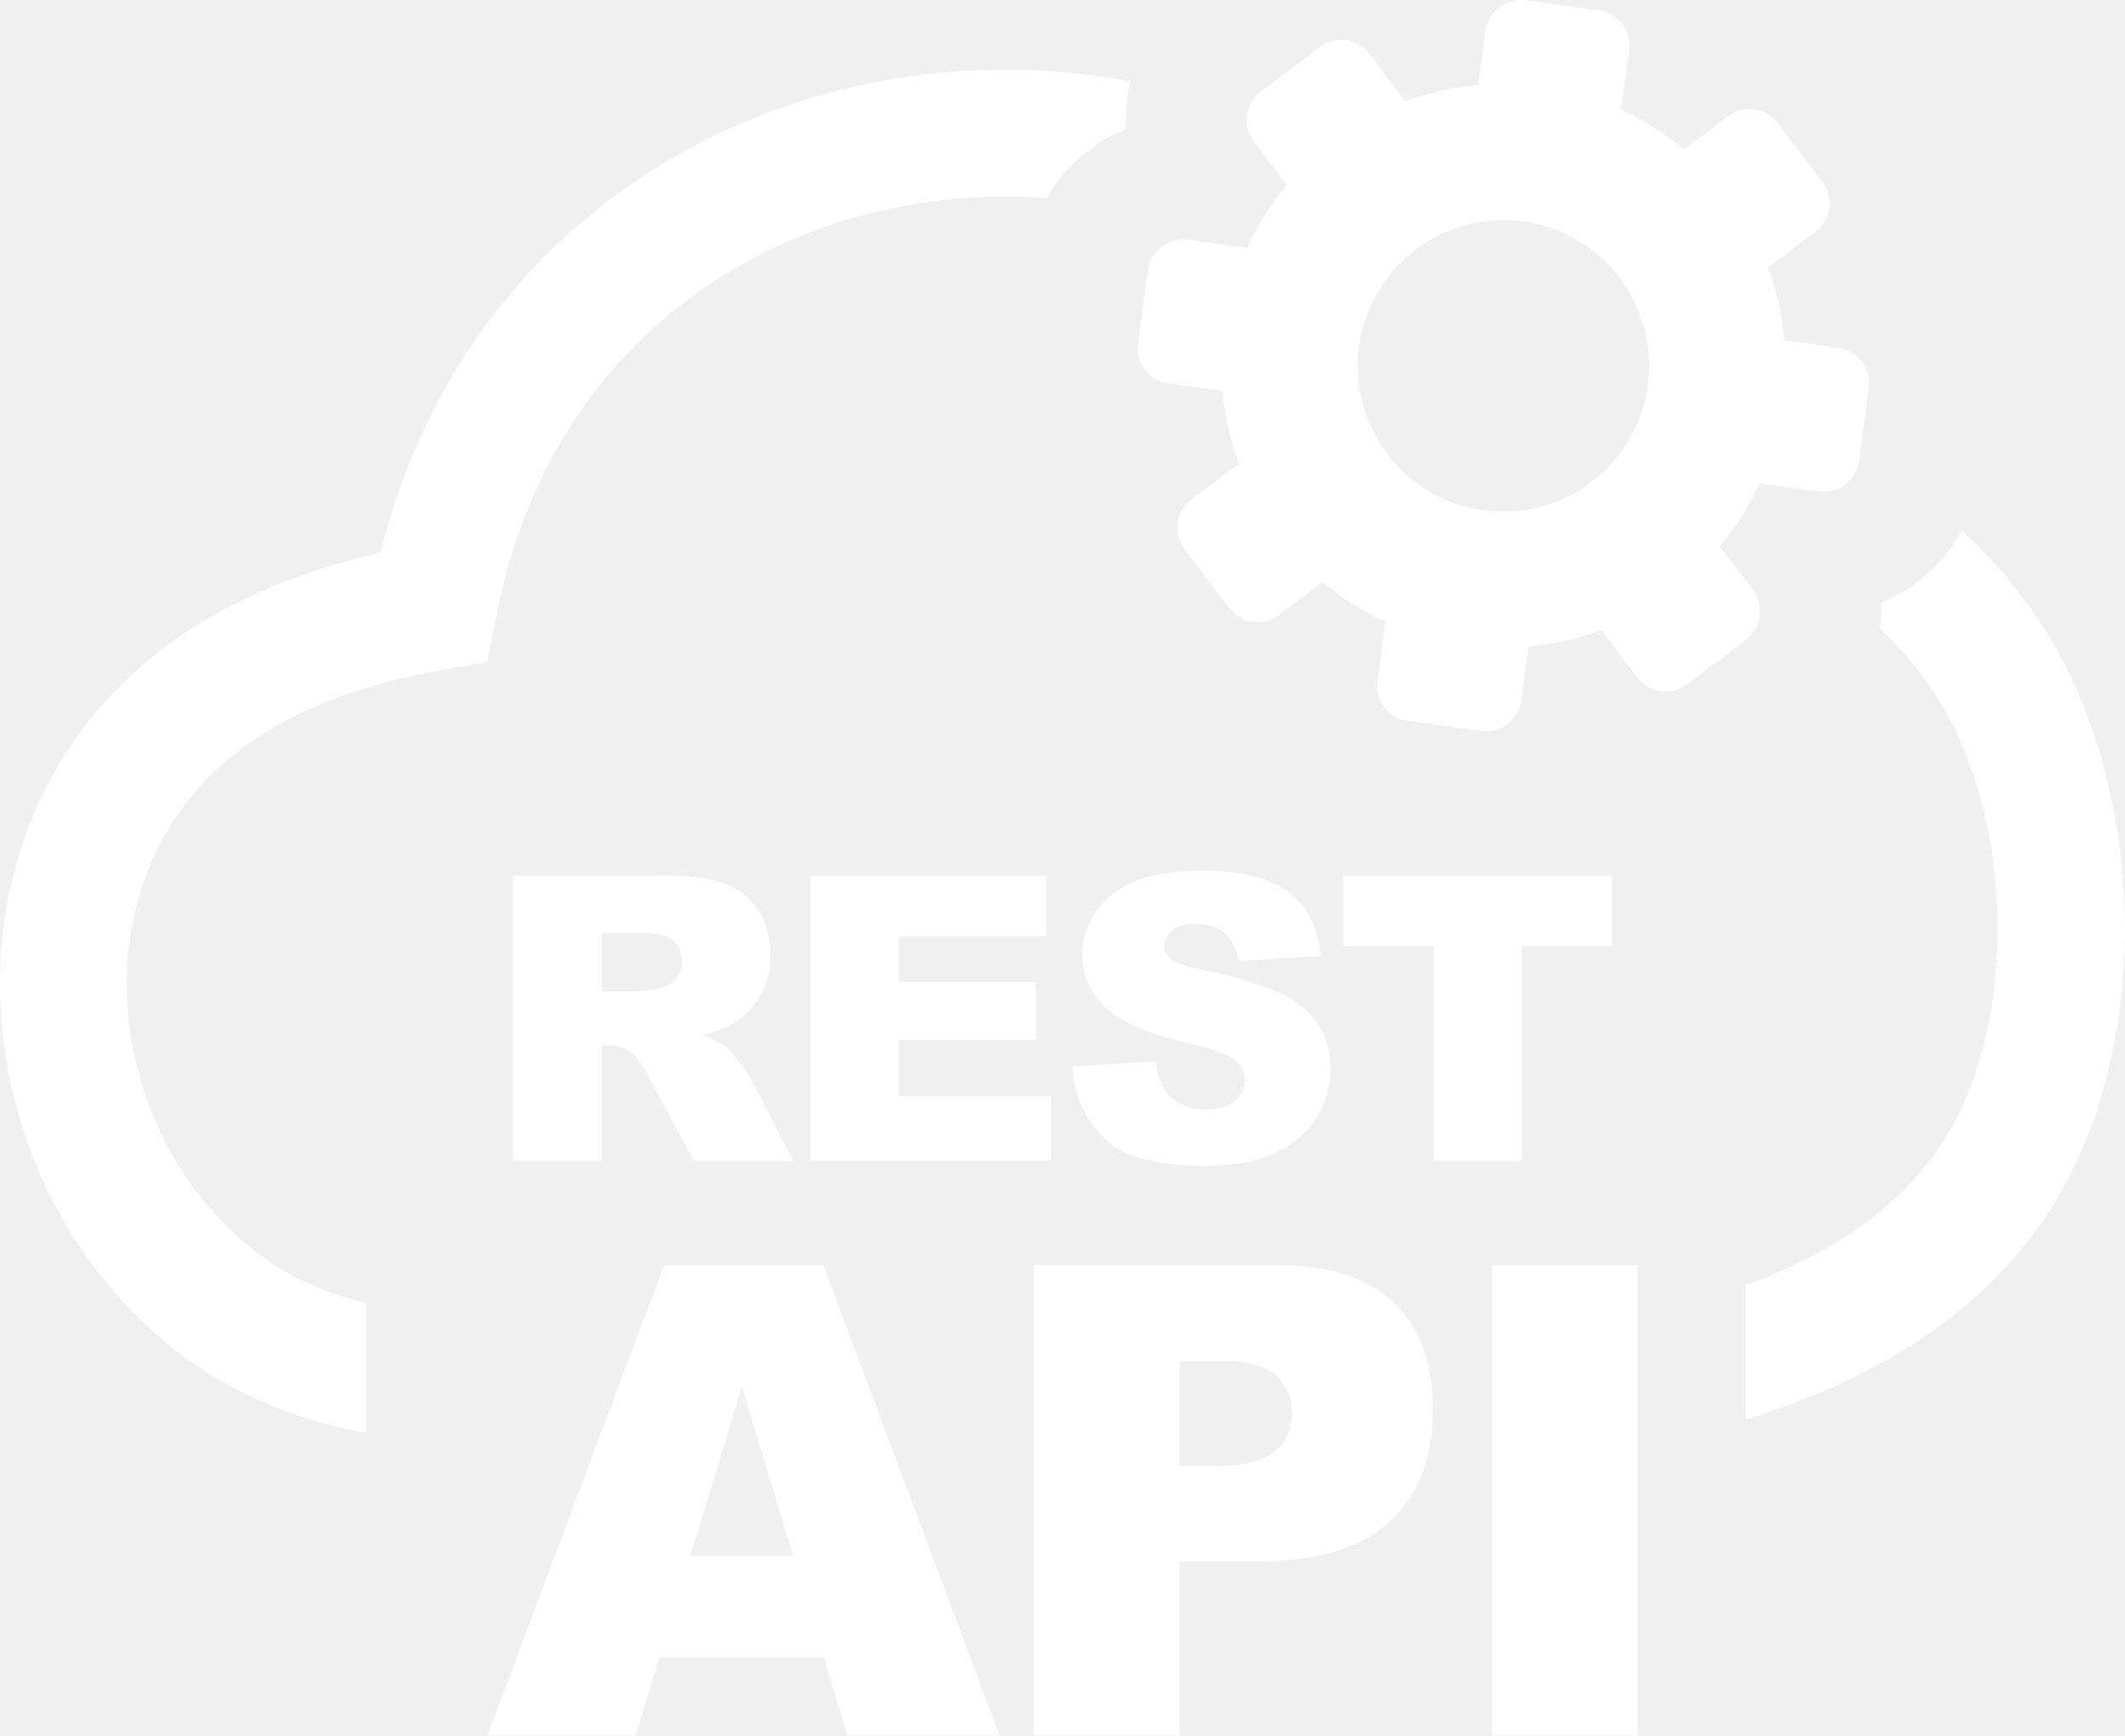
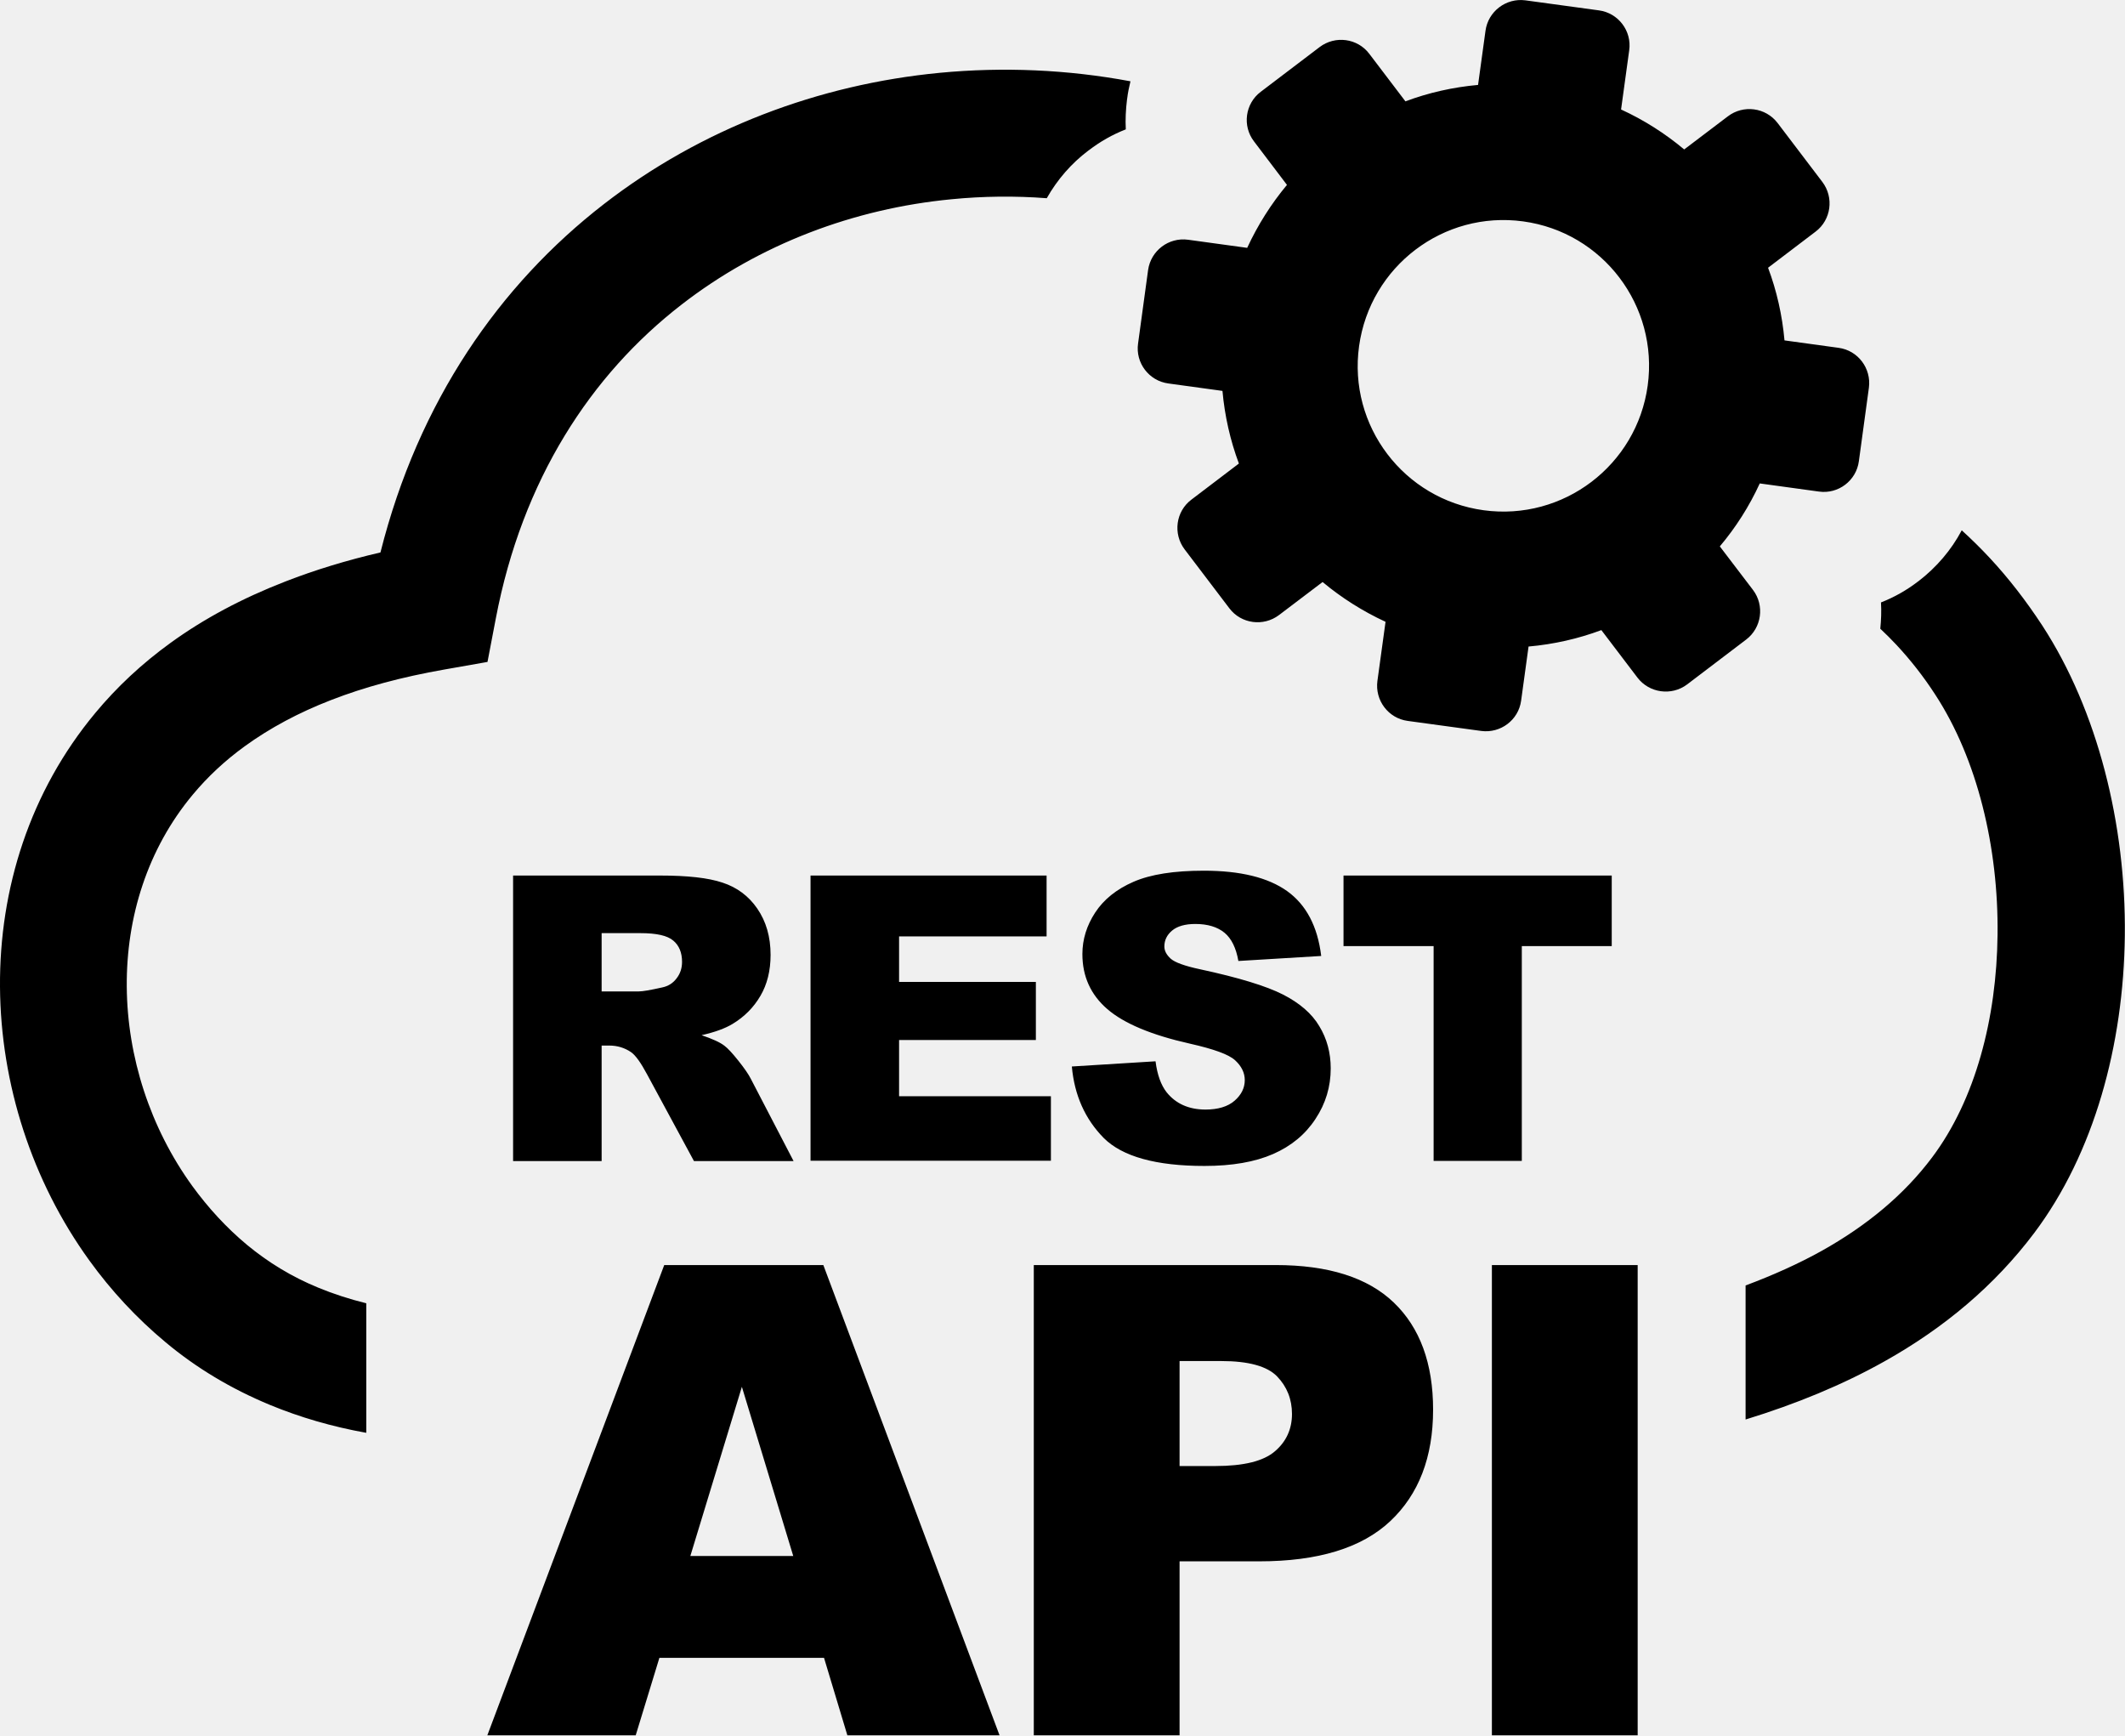
<svg xmlns="http://www.w3.org/2000/svg" version="1.1" id="Layer_1" x="0px" y="0px" viewBox="0 0 122.88 100.33" style="enable-background:new 0 0 122.88 100.33" xml:space="preserve">
  <style type="text/css">
	.st0{fill-rule:evenodd;clip-rule:evenodd;}
</style>
  <g>
-     <path fill="white" class="st0" d="M102.79,7.11l2.59,3.41c0.68,0.9,0.51,2.19-0.39,2.87l-2.75,2.09c0.5,1.33,0.82,2.75,0.95,4.2l3.13,0.43 c1.12,0.15,1.9,1.19,1.75,2.31l-0.58,4.25c-0.15,1.12-1.19,1.91-2.31,1.75l-3.42-0.47c-0.61,1.33-1.39,2.55-2.31,3.64l1.92,2.52 c0.68,0.9,0.5,2.19-0.4,2.87l-3.41,2.59c-0.9,0.68-2.19,0.5-2.87-0.39l-2.09-2.75c-1.34,0.5-2.75,0.82-4.21,0.95l-0.43,3.13 c-0.15,1.12-1.19,1.9-2.31,1.75l-4.25-0.58c-1.12-0.15-1.9-1.19-1.75-2.31l0.47-3.42c-1.32-0.61-2.55-1.39-3.64-2.3l-2.52,1.91 c-0.9,0.68-2.19,0.51-2.87-0.39l-2.59-3.41c-0.68-0.9-0.51-2.19,0.39-2.87l2.75-2.09c-0.5-1.34-0.82-2.75-0.95-4.2l-3.13-0.43 c-1.12-0.15-1.91-1.19-1.75-2.31l0.58-4.25c0.16-1.12,1.19-1.9,2.31-1.75l3.42,0.47c0.61-1.32,1.39-2.55,2.3-3.64l-1.91-2.52 C71.83,7.28,72,5.99,72.9,5.31l3.41-2.59c0.9-0.68,2.19-0.51,2.87,0.39l2.09,2.75c1.33-0.5,2.75-0.82,4.2-0.95l0.43-3.13 c0.15-1.12,1.19-1.91,2.31-1.76l4.25,0.58c1.12,0.15,1.91,1.19,1.75,2.31l-0.47,3.42c1.33,0.61,2.55,1.39,3.65,2.31l2.52-1.91 C100.81,6.04,102.1,6.21,102.79,7.11L102.79,7.11L102.79,7.11z M29.67,67.12v-16.5h8.5c1.58,0,2.78,0.13,3.61,0.41 c0.83,0.27,1.51,0.77,2.01,1.5c0.51,0.74,0.77,1.63,0.77,2.68c0,0.91-0.2,1.71-0.59,2.37c-0.39,0.67-0.93,1.21-1.61,1.62 c-0.43,0.26-1.03,0.48-1.79,0.65c0.61,0.21,1.05,0.4,1.32,0.61c0.19,0.14,0.46,0.43,0.81,0.87c0.35,0.44,0.59,0.79,0.71,1.03 l2.48,4.77h-5.76l-2.72-5.03c-0.35-0.65-0.65-1.08-0.92-1.27c-0.37-0.25-0.79-0.38-1.25-0.38h-0.45v6.68H29.67L29.67,67.12z M47.65,95.85h-9.52l-1.37,4.48h-8.58l10.23-27.19h9.2l10.19,27.19h-8.8L47.65,95.85L47.65,95.85z M45.87,89.96l-2.97-9.78 l-2.98,9.78H45.87L45.87,89.96z M59.78,73.14h13.98c3.05,0,5.33,0.72,6.84,2.17c1.51,1.45,2.27,3.52,2.27,6.19 c0,2.75-0.83,4.9-2.48,6.45c-1.65,1.55-4.18,2.32-7.57,2.32h-4.61v10.06h-8.43V73.14L59.78,73.14z M68.21,84.76h2.07 c1.63,0,2.78-0.28,3.44-0.85c0.66-0.56,0.99-1.29,0.99-2.16c0-0.85-0.29-1.58-0.86-2.17c-0.57-0.59-1.65-0.89-3.23-0.89h-2.41 V84.76L68.21,84.76z M86.27,73.14h8.43v27.19h-8.43V73.14L86.27,73.14z M34.79,57.32h2.15c0.23,0,0.68-0.08,1.35-0.23 c0.34-0.07,0.62-0.24,0.83-0.52c0.22-0.28,0.32-0.6,0.32-0.96c0-0.53-0.17-0.95-0.51-1.23c-0.34-0.29-0.97-0.43-1.9-0.43h-2.24 V57.32L34.79,57.32z M46.87,50.62h13.65v3.52h-8.53v2.63h7.91v3.36h-7.91v3.25h8.78v3.73h-13.9V50.62L46.87,50.62z M61.98,61.66 l4.84-0.3c0.1,0.79,0.32,1.38,0.64,1.79c0.53,0.66,1.28,1,2.25,1c0.72,0,1.29-0.17,1.68-0.51c0.39-0.34,0.59-0.74,0.59-1.19 c0-0.43-0.19-0.81-0.56-1.15c-0.37-0.34-1.24-0.65-2.61-0.96c-2.23-0.5-3.82-1.17-4.78-2c-0.96-0.83-1.44-1.89-1.44-3.18 c0-0.85,0.25-1.65,0.74-2.4c0.49-0.75,1.23-1.35,2.22-1.78c0.99-0.43,2.34-0.64,4.06-0.64c2.11,0,3.71,0.39,4.82,1.18 c1.1,0.79,1.76,2.03,1.97,3.75l-4.79,0.29c-0.13-0.75-0.4-1.3-0.8-1.63c-0.41-0.34-0.98-0.51-1.69-0.51 c-0.59,0-1.04,0.13-1.34,0.38c-0.3,0.25-0.45,0.56-0.45,0.92c0,0.26,0.13,0.49,0.37,0.71c0.24,0.21,0.8,0.42,1.7,0.61 c2.23,0.48,3.83,0.97,4.79,1.46c0.96,0.49,1.67,1.1,2.1,1.83c0.44,0.72,0.66,1.54,0.66,2.44c0,1.06-0.29,2.03-0.88,2.92 c-0.58,0.89-1.4,1.57-2.45,2.03c-1.05,0.46-2.37,0.69-3.97,0.69c-2.8,0-4.75-0.54-5.83-1.62C62.74,64.69,62.13,63.32,61.98,61.66 L61.98,61.66z M77.69,50.62h15.51v4.08H88v12.42H82.9V54.7h-5.21V50.62L77.69,50.62z M60.53,11.46c-1.83-0.14-3.68-0.12-5.51,0.06 c-5.63,0.54-11.1,2.59-15.62,6.1c-5.23,4.05-9.2,10.11-10.73,18.14l-0.48,2.51l-2.5,0.44c-2.45,0.43-4.64,1.02-6.56,1.77 c-1.86,0.72-3.52,1.61-4.97,2.66c-1.16,0.84-2.16,1.78-3.01,2.8c-2.63,3.15-3.85,7.1-3.82,11.1c0.03,4.06,1.35,8.16,3.79,11.53 c0.91,1.25,1.96,2.4,3.16,3.4c1.22,1.01,2.59,1.85,4.13,2.48c0.87,0.36,1.8,0.66,2.77,0.9v7.49c-2-0.36-3.84-0.9-5.56-1.61 c-2.27-0.94-4.28-2.15-6.05-3.63c-1.68-1.4-3.15-2.99-4.4-4.72C1.84,68.28,0.04,62.66,0,57.06c-0.04-5.66,1.72-11.29,5.52-15.85 c1.23-1.48,2.68-2.84,4.34-4.04c1.93-1.4,4.14-2.58,6.64-3.55c1.72-0.67,3.56-1.23,5.5-1.68c2.2-8.74,6.89-15.47,12.92-20.14 c5.64-4.37,12.43-6.92,19.42-7.59c3.67-0.35,7.39-0.19,11.03,0.49c-0.08,0.33-0.15,0.66-0.19,1l-0.01,0.06 c-0.07,0.57-0.1,1.14-0.07,1.72c-0.77,0.3-1.49,0.71-2.14,1.21l-0.03,0.02C61.96,9.44,61.14,10.38,60.53,11.46L60.53,11.46z M113.44,30.66c0.56,0.51,1.1,1.04,1.63,1.61c1.07,1.15,2.08,2.45,3.03,3.9c3.2,4.92,4.84,11.49,4.77,17.92 c-0.07,6.31-1.77,12.59-5.25,17.21c-2.27,3.01-5.18,5.47-8.67,7.42c-2.39,1.34-5.08,2.45-8.01,3.35v-7.75 c1.58-0.59,3.05-1.25,4.4-2c2.63-1.47,4.78-3.26,6.39-5.41c2.5-3.33,3.73-8.04,3.78-12.87c0.06-5.07-1.18-10.16-3.59-13.86 c-0.69-1.07-1.45-2.03-2.25-2.89c-0.31-0.33-0.62-0.64-0.94-0.94c0.05-0.5,0.07-1.01,0.04-1.52c0.77-0.3,1.49-0.71,2.14-1.21 l0.03-0.02C111.97,32.81,112.83,31.81,113.44,30.66L113.44,30.66z M88.08,12.8c4.61,0.63,7.83,4.88,7.2,9.49 c-0.63,4.61-4.88,7.84-9.49,7.21c-4.61-0.63-7.84-4.88-7.2-9.49C79.23,15.4,83.47,12.17,88.08,12.8L88.08,12.8L88.08,12.8z" />
+     <path fill="currentColor" class="st0" d="M102.79,7.11l2.59,3.41c0.68,0.9,0.51,2.19-0.39,2.87l-2.75,2.09c0.5,1.33,0.82,2.75,0.95,4.2l3.13,0.43 c1.12,0.15,1.9,1.19,1.75,2.31l-0.58,4.25c-0.15,1.12-1.19,1.91-2.31,1.75l-3.42-0.47c-0.61,1.33-1.39,2.55-2.31,3.64l1.92,2.52 c0.68,0.9,0.5,2.19-0.4,2.87l-3.41,2.59c-0.9,0.68-2.19,0.5-2.87-0.39l-2.09-2.75c-1.34,0.5-2.75,0.82-4.21,0.95l-0.43,3.13 c-0.15,1.12-1.19,1.9-2.31,1.75l-4.25-0.58c-1.12-0.15-1.9-1.19-1.75-2.31l0.47-3.42c-1.32-0.61-2.55-1.39-3.64-2.3l-2.52,1.91 c-0.9,0.68-2.19,0.51-2.87-0.39l-2.59-3.41c-0.68-0.9-0.51-2.19,0.39-2.87l2.75-2.09c-0.5-1.34-0.82-2.75-0.95-4.2l-3.13-0.43 c-1.12-0.15-1.91-1.19-1.75-2.31l0.58-4.25c0.16-1.12,1.19-1.9,2.31-1.75l3.42,0.47c0.61-1.32,1.39-2.55,2.3-3.64l-1.91-2.52 C71.83,7.28,72,5.99,72.9,5.31l3.41-2.59c0.9-0.68,2.19-0.51,2.87,0.39l2.09,2.75c1.33-0.5,2.75-0.82,4.2-0.95l0.43-3.13 c0.15-1.12,1.19-1.91,2.31-1.76l4.25,0.58c1.12,0.15,1.91,1.19,1.75,2.31l-0.47,3.42c1.33,0.61,2.55,1.39,3.65,2.31l2.52-1.91 C100.81,6.04,102.1,6.21,102.79,7.11L102.79,7.11L102.79,7.11z M29.67,67.12v-16.5h8.5c1.58,0,2.78,0.13,3.61,0.41 c0.83,0.27,1.51,0.77,2.01,1.5c0.51,0.74,0.77,1.63,0.77,2.68c0,0.91-0.2,1.71-0.59,2.37c-0.39,0.67-0.93,1.21-1.61,1.62 c-0.43,0.26-1.03,0.48-1.79,0.65c0.61,0.21,1.05,0.4,1.32,0.61c0.19,0.14,0.46,0.43,0.81,0.87c0.35,0.44,0.59,0.79,0.71,1.03 l2.48,4.77h-5.76l-2.72-5.03c-0.35-0.65-0.65-1.08-0.92-1.27c-0.37-0.25-0.79-0.38-1.25-0.38h-0.45v6.68H29.67L29.67,67.12z M47.65,95.85h-9.52l-1.37,4.48h-8.58l10.23-27.19h9.2l10.19,27.19h-8.8L47.65,95.85L47.65,95.85z M45.87,89.96l-2.97-9.78 l-2.98,9.78H45.87L45.87,89.96z M59.78,73.14h13.98c3.05,0,5.33,0.72,6.84,2.17c1.51,1.45,2.27,3.52,2.27,6.19 c0,2.75-0.83,4.9-2.48,6.45c-1.65,1.55-4.18,2.32-7.57,2.32h-4.61v10.06h-8.43V73.14L59.78,73.14z M68.21,84.76h2.07 c1.63,0,2.78-0.28,3.44-0.85c0.66-0.56,0.99-1.29,0.99-2.16c0-0.85-0.29-1.58-0.86-2.17c-0.57-0.59-1.65-0.89-3.23-0.89h-2.41 V84.76L68.21,84.76z M86.27,73.14h8.43v27.19h-8.43V73.14L86.27,73.14z M34.79,57.32h2.15c0.23,0,0.68-0.08,1.35-0.23 c0.34-0.07,0.62-0.24,0.83-0.52c0.22-0.28,0.32-0.6,0.32-0.96c0-0.53-0.17-0.95-0.51-1.23c-0.34-0.29-0.97-0.43-1.9-0.43h-2.24 V57.32L34.79,57.32z M46.87,50.62h13.65v3.52h-8.53v2.63h7.91v3.36h-7.91v3.25h8.78v3.73h-13.9V50.62L46.87,50.62z M61.98,61.66 l4.84-0.3c0.1,0.79,0.32,1.38,0.64,1.79c0.53,0.66,1.28,1,2.25,1c0.72,0,1.29-0.17,1.68-0.51c0.39-0.34,0.59-0.74,0.59-1.19 c0-0.43-0.19-0.81-0.56-1.15c-0.37-0.34-1.24-0.65-2.61-0.96c-2.23-0.5-3.82-1.17-4.78-2c-0.96-0.83-1.44-1.89-1.44-3.18 c0-0.85,0.25-1.65,0.74-2.4c0.49-0.75,1.23-1.35,2.22-1.78c0.99-0.43,2.34-0.64,4.06-0.64c2.11,0,3.71,0.39,4.82,1.18 c1.1,0.79,1.76,2.03,1.97,3.75l-4.79,0.29c-0.13-0.75-0.4-1.3-0.8-1.63c-0.41-0.34-0.98-0.51-1.69-0.51 c-0.59,0-1.04,0.13-1.34,0.38c-0.3,0.25-0.45,0.56-0.45,0.92c0,0.26,0.13,0.49,0.37,0.71c0.24,0.21,0.8,0.42,1.7,0.61 c2.23,0.48,3.83,0.97,4.79,1.46c0.96,0.49,1.67,1.1,2.1,1.83c0.44,0.72,0.66,1.54,0.66,2.44c0,1.06-0.29,2.03-0.88,2.92 c-0.58,0.89-1.4,1.57-2.45,2.03c-1.05,0.46-2.37,0.69-3.97,0.69c-2.8,0-4.75-0.54-5.83-1.62C62.74,64.69,62.13,63.32,61.98,61.66 L61.98,61.66z M77.69,50.62h15.51v4.08H88v12.42H82.9V54.7h-5.21V50.62L77.69,50.62z M60.53,11.46c-1.83-0.14-3.68-0.12-5.51,0.06 c-5.63,0.54-11.1,2.59-15.62,6.1c-5.23,4.05-9.2,10.11-10.73,18.14l-0.48,2.51l-2.5,0.44c-2.45,0.43-4.64,1.02-6.56,1.77 c-1.86,0.72-3.52,1.61-4.97,2.66c-1.16,0.84-2.16,1.78-3.01,2.8c-2.63,3.15-3.85,7.1-3.82,11.1c0.03,4.06,1.35,8.16,3.79,11.53 c0.91,1.25,1.96,2.4,3.16,3.4c1.22,1.01,2.59,1.85,4.13,2.48c0.87,0.36,1.8,0.66,2.77,0.9v7.49c-2-0.36-3.84-0.9-5.56-1.61 c-2.27-0.94-4.28-2.15-6.05-3.63c-1.68-1.4-3.15-2.99-4.4-4.72C1.84,68.28,0.04,62.66,0,57.06c-0.04-5.66,1.72-11.29,5.52-15.85 c1.23-1.48,2.68-2.84,4.34-4.04c1.93-1.4,4.14-2.58,6.64-3.55c1.72-0.67,3.56-1.23,5.5-1.68c2.2-8.74,6.89-15.47,12.92-20.14 c5.64-4.37,12.43-6.92,19.42-7.59c3.67-0.35,7.39-0.19,11.03,0.49c-0.08,0.33-0.15,0.66-0.19,1l-0.01,0.06 c-0.07,0.57-0.1,1.14-0.07,1.72c-0.77,0.3-1.49,0.71-2.14,1.21l-0.03,0.02C61.96,9.44,61.14,10.38,60.53,11.46L60.53,11.46z M113.44,30.66c0.56,0.51,1.1,1.04,1.63,1.61c1.07,1.15,2.08,2.45,3.03,3.9c3.2,4.92,4.84,11.49,4.77,17.92 c-0.07,6.31-1.77,12.59-5.25,17.21c-2.27,3.01-5.18,5.47-8.67,7.42c-2.39,1.34-5.08,2.45-8.01,3.35v-7.75 c1.58-0.59,3.05-1.25,4.4-2c2.63-1.47,4.78-3.26,6.39-5.41c2.5-3.33,3.73-8.04,3.78-12.87c0.06-5.07-1.18-10.16-3.59-13.86 c-0.69-1.07-1.45-2.03-2.25-2.89c-0.31-0.33-0.62-0.64-0.94-0.94c0.05-0.5,0.07-1.01,0.04-1.52c0.77-0.3,1.49-0.71,2.14-1.21 l0.03-0.02C111.97,32.81,112.83,31.81,113.44,30.66L113.44,30.66z M88.08,12.8c4.61,0.63,7.83,4.88,7.2,9.49 c-0.63,4.61-4.88,7.84-9.49,7.21c-4.61-0.63-7.84-4.88-7.2-9.49C79.23,15.4,83.47,12.17,88.08,12.8L88.08,12.8L88.08,12.8z" />
  </g>
</svg>
